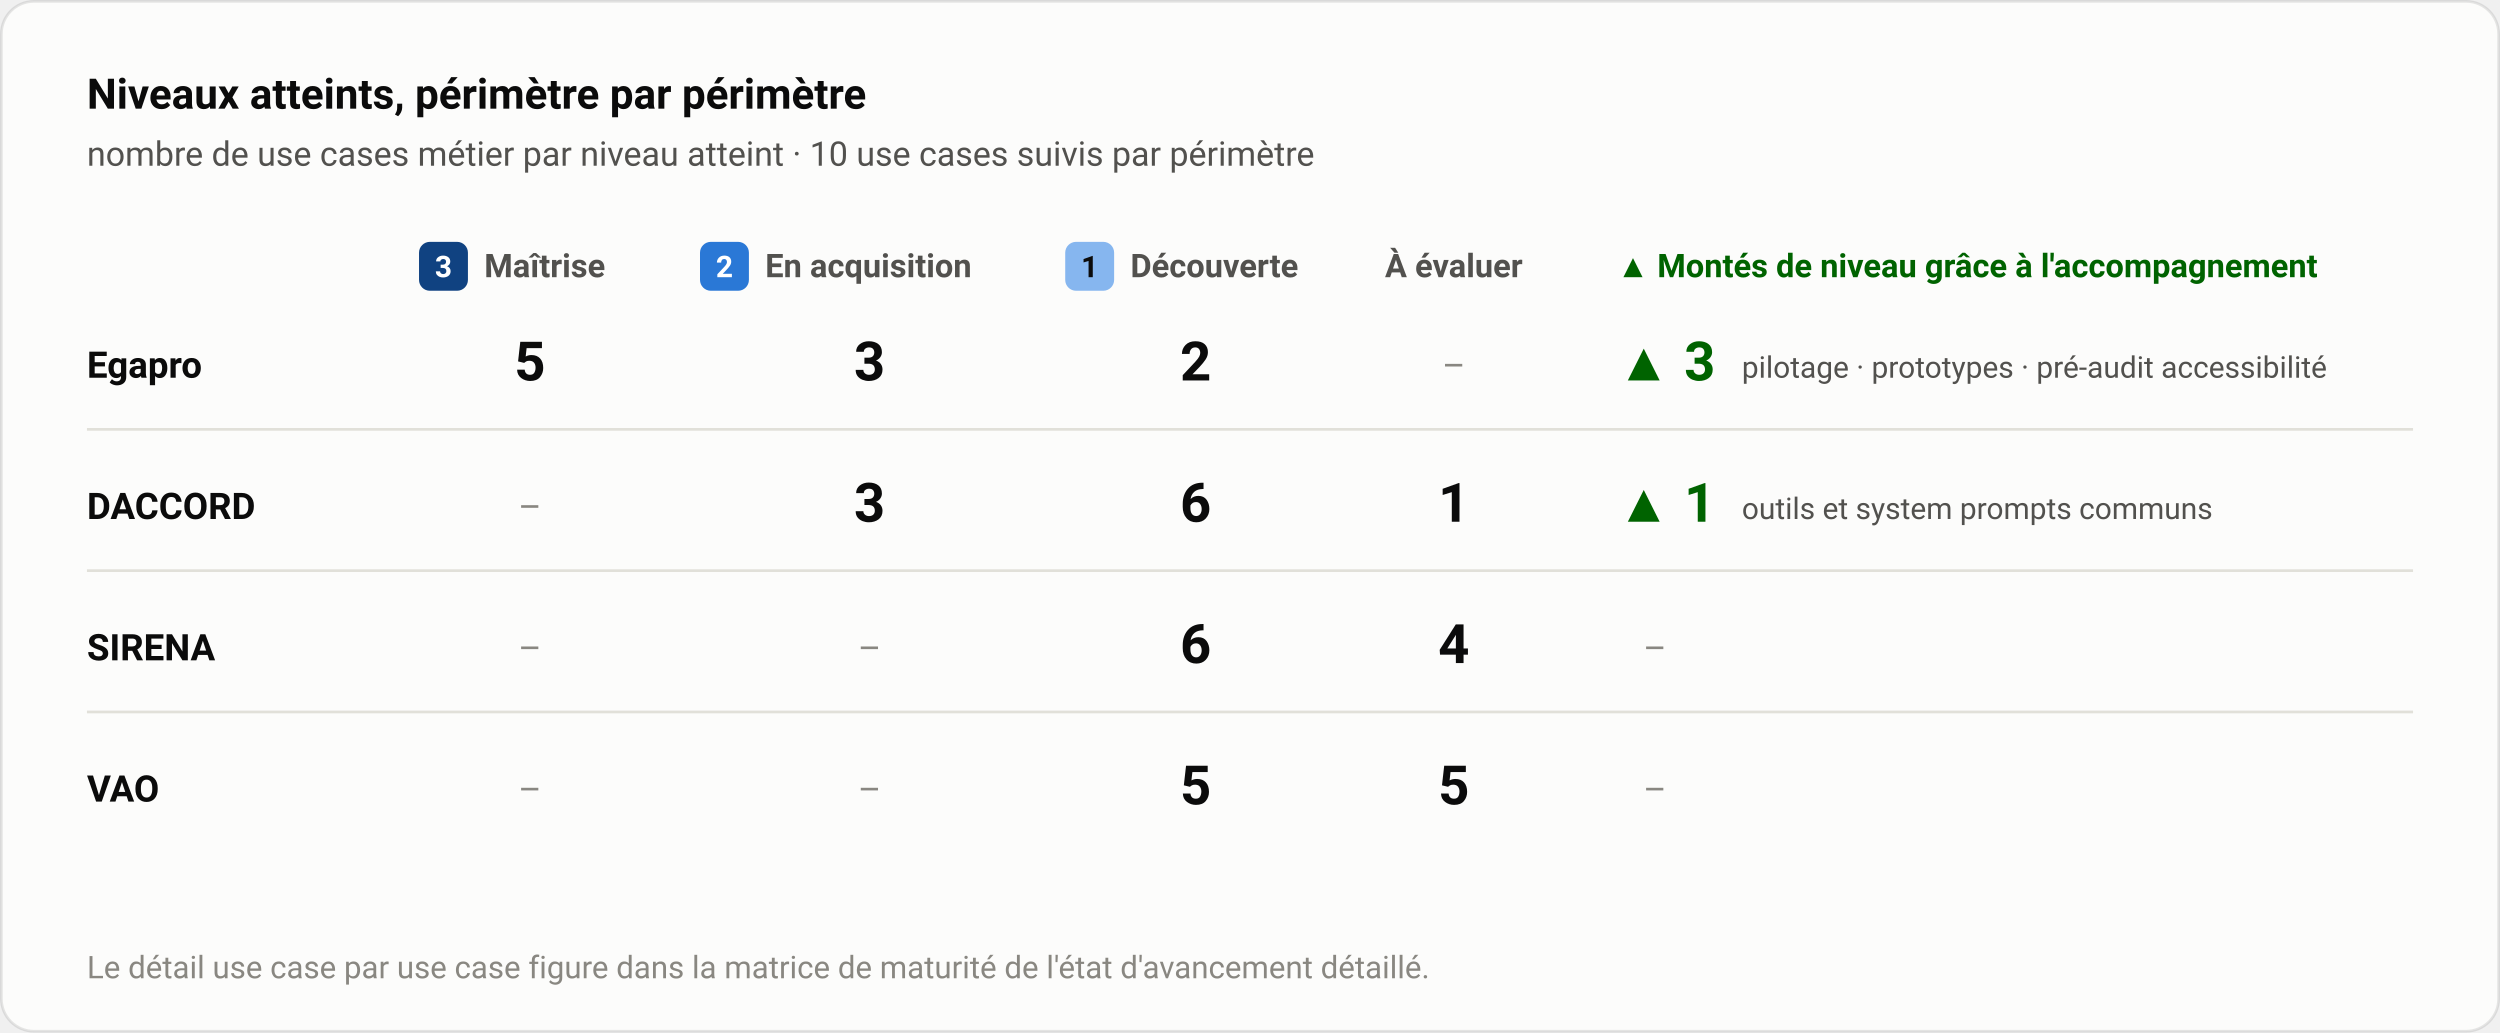
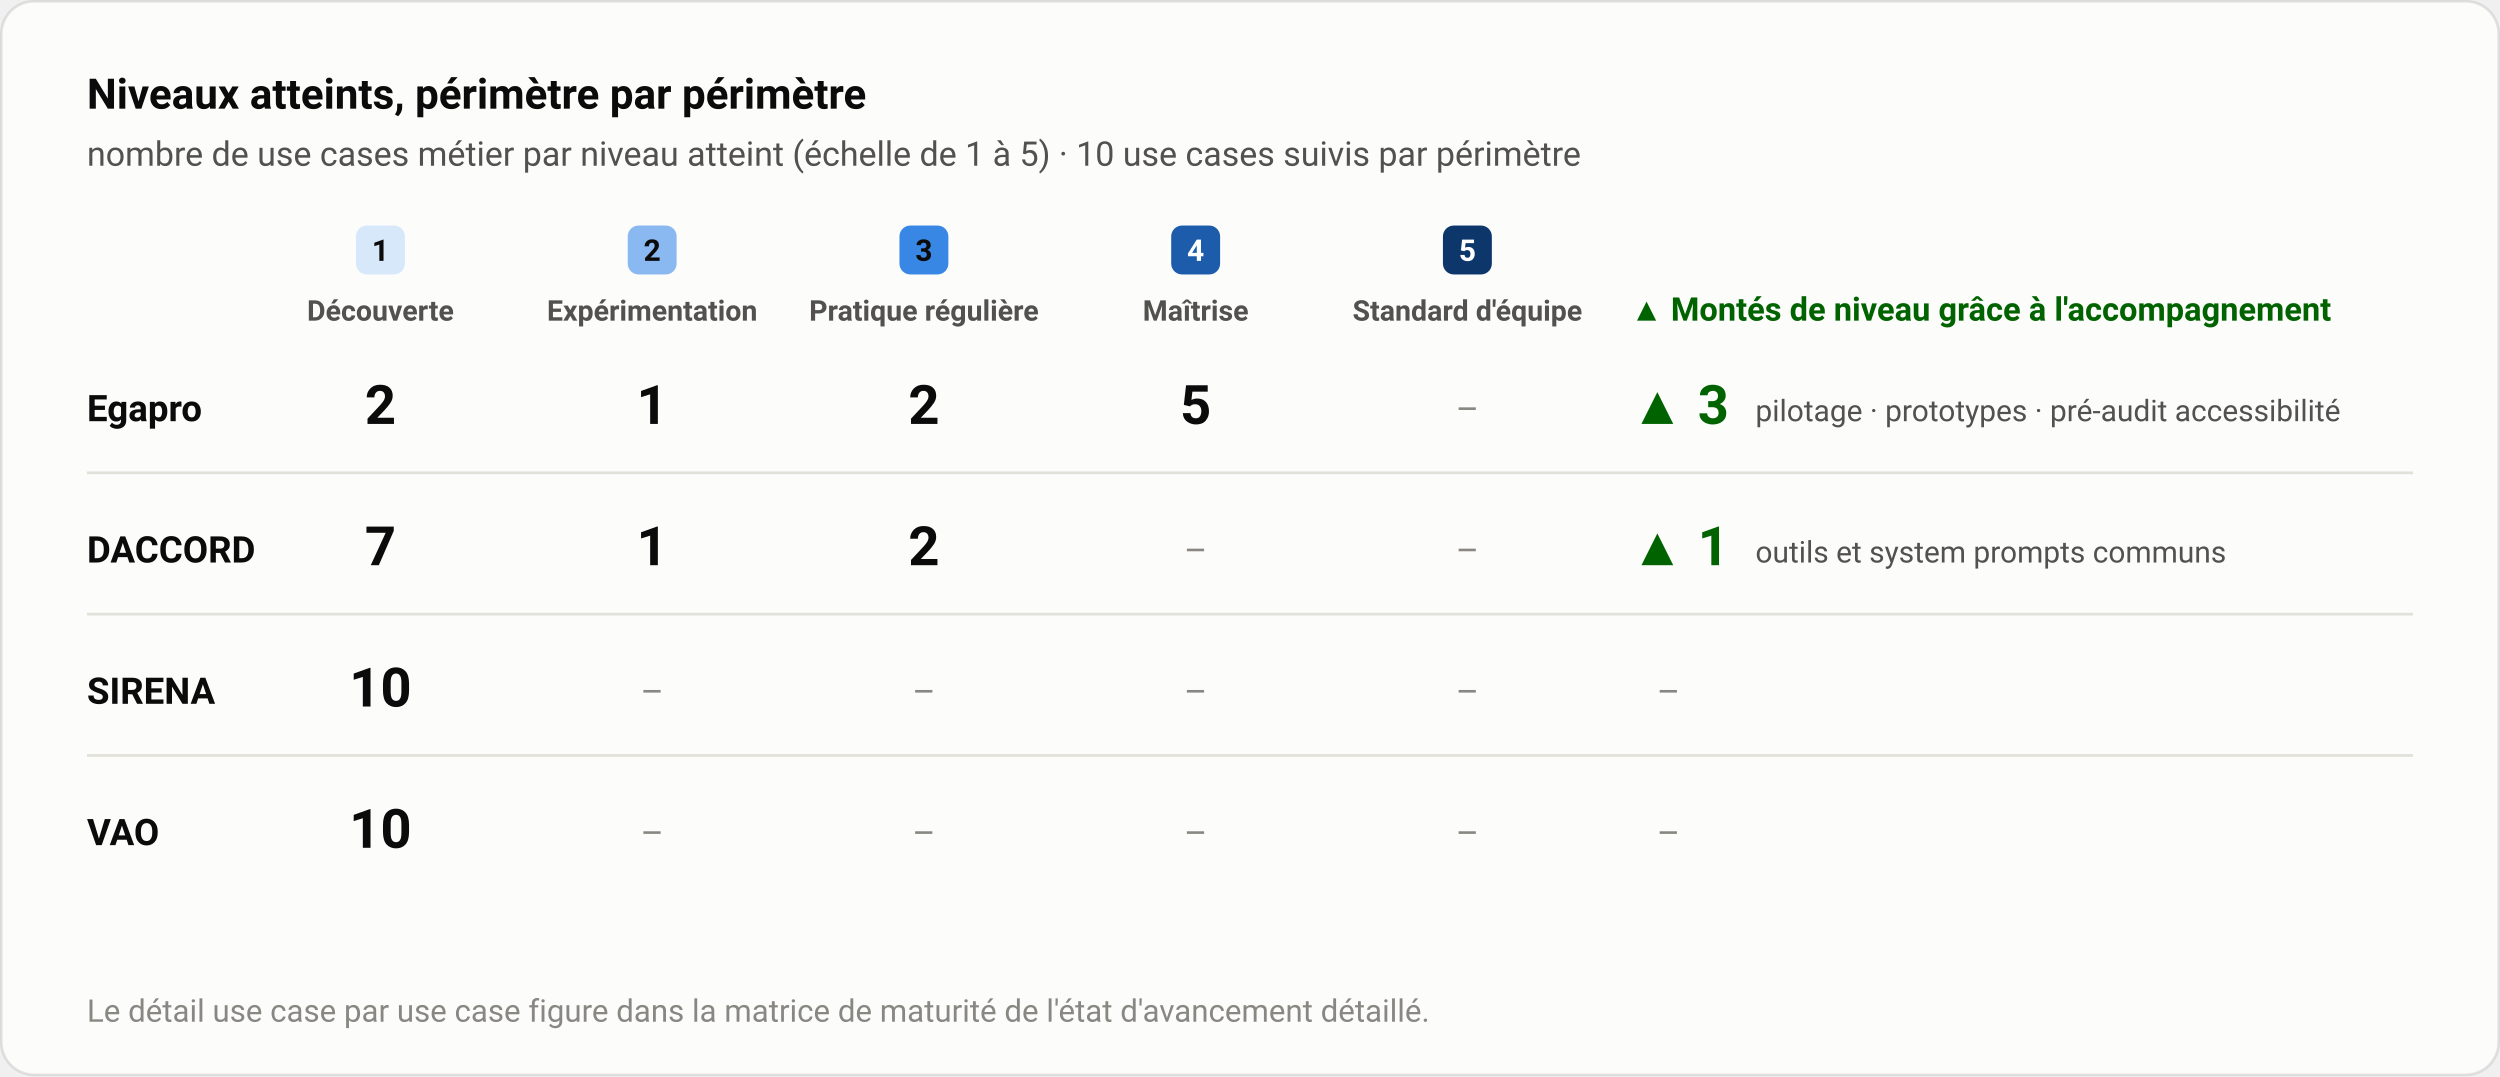
- <svg xmlns="http://www.w3.org/2000/svg" width="920" height="380" viewBox="0 0 920 380" font-family="-apple-system,'Segoe UI',system-ui,Roboto,'Helvetica Neue',Arial,sans-serif">
-   <rect x="0.5" y="0.5" width="919" height="379" rx="12" fill="#fcfcfb" stroke="rgba(11,11,11,0.10)" />
+ <svg xmlns="http://www.w3.org/2000/svg" width="920" height="396" viewBox="0 0 920 396" font-family="-apple-system,'Segoe UI',system-ui,Roboto,'Helvetica Neue',Arial,sans-serif">
+   <rect x="0.5" y="0.5" width="919" height="395" rx="12" fill="#fcfcfb" stroke="rgba(11,11,11,0.10)" />
  <text x="32" y="40" font-size="15.5" fill="#0b0b0b" font-weight="600" text-anchor="start">Niveaux atteints, périmètre par périmètre</text>
-   <text x="32" y="61" font-size="12.5" fill="#52514e" font-weight="normal" text-anchor="start">nombre de use cases métier par niveau atteint · 10 use cases suivis par périmètre</text>
-   <rect x="154.2" y="89" width="18" height="18" rx="4" fill="#104281" />
-   <text x="163.2" y="102" font-size="11" fill="#ffffff" font-weight="600" text-anchor="middle">3</text>
-   <text x="178.2" y="102" font-size="12" fill="#52514e" font-weight="600" text-anchor="start">Maîtrise</text>
-   <rect x="257.6" y="89" width="18" height="18" rx="4" fill="#2a78d6" />
-   <text x="266.6" y="102" font-size="11" fill="#ffffff" font-weight="600" text-anchor="middle">2</text>
-   <text x="281.6" y="102" font-size="12" fill="#52514e" font-weight="600" text-anchor="start">En acquisition</text>
-   <rect x="392.0" y="89" width="18" height="18" rx="4" fill="#86b6ef" />
-   <text x="401.0" y="102" font-size="11" fill="#0b0b0b" font-weight="600" text-anchor="middle">1</text>
-   <text x="416.0" y="102" font-size="12" fill="#52514e" font-weight="600" text-anchor="start">Découverte</text>
-   <text x="535" y="102" font-size="12" fill="#52514e" font-weight="600" text-anchor="middle">À évaluer</text>
-   <text x="595" y="102" font-size="12" fill="#006300" font-weight="600" text-anchor="start">▲ Montés de niveau grâce à l'accompagnement</text>
-   <text x="32" y="139" font-size="13.5" fill="#0b0b0b" font-weight="600" text-anchor="start">Egapro</text>
-   <text x="195" y="140" font-size="20" fill="#0b0b0b" font-weight="600" text-anchor="middle" font-variant-numeric="tabular-nums">5</text>
-   <text x="320" y="140" font-size="20" fill="#0b0b0b" font-weight="600" text-anchor="middle" font-variant-numeric="tabular-nums">3</text>
-   <text x="440" y="140" font-size="20" fill="#0b0b0b" font-weight="600" text-anchor="middle" font-variant-numeric="tabular-nums">2</text>
-   <text x="535" y="139" font-size="13" fill="#898781" font-weight="normal" text-anchor="middle">–</text>
-   <text x="595" y="140" font-size="20" fill="#006300" font-weight="600" text-anchor="start" font-variant-numeric="tabular-nums">▲ 3</text>
-   <text x="641" y="139" font-size="11" fill="#52514e" font-weight="normal" text-anchor="start">pilotage · prototypes · pré-audit accessibilité</text>
-   <line x1="32" y1="158" x2="888" y2="158" stroke="#e1e0d9" stroke-width="1" />
-   <text x="32" y="191" font-size="13.5" fill="#0b0b0b" font-weight="600" text-anchor="start">DACCORD</text>
-   <text x="195" y="191" font-size="13" fill="#898781" font-weight="normal" text-anchor="middle">–</text>
-   <text x="320" y="192" font-size="20" fill="#0b0b0b" font-weight="600" text-anchor="middle" font-variant-numeric="tabular-nums">3</text>
-   <text x="440" y="192" font-size="20" fill="#0b0b0b" font-weight="600" text-anchor="middle" font-variant-numeric="tabular-nums">6</text>
-   <text x="535" y="192" font-size="20" fill="#0b0b0b" font-weight="600" text-anchor="middle" font-variant-numeric="tabular-nums">1</text>
-   <text x="595" y="192" font-size="20" fill="#006300" font-weight="600" text-anchor="start" font-variant-numeric="tabular-nums">▲ 1</text>
-   <text x="641" y="191" font-size="11" fill="#52514e" font-weight="normal" text-anchor="start">outils et system prompts communs</text>
-   <line x1="32" y1="210" x2="888" y2="210" stroke="#e1e0d9" stroke-width="1" />
-   <text x="32" y="243" font-size="13.5" fill="#0b0b0b" font-weight="600" text-anchor="start">SIRENA</text>
-   <text x="195" y="243" font-size="13" fill="#898781" font-weight="normal" text-anchor="middle">–</text>
-   <text x="320" y="243" font-size="13" fill="#898781" font-weight="normal" text-anchor="middle">–</text>
-   <text x="440" y="244" font-size="20" fill="#0b0b0b" font-weight="600" text-anchor="middle" font-variant-numeric="tabular-nums">6</text>
-   <text x="535" y="244" font-size="20" fill="#0b0b0b" font-weight="600" text-anchor="middle" font-variant-numeric="tabular-nums">4</text>
-   <text x="609" y="243" font-size="13" fill="#898781" font-weight="normal" text-anchor="middle">–</text>
-   <line x1="32" y1="262" x2="888" y2="262" stroke="#e1e0d9" stroke-width="1" />
-   <text x="32" y="295" font-size="13.5" fill="#0b0b0b" font-weight="600" text-anchor="start">VAO</text>
-   <text x="195" y="295" font-size="13" fill="#898781" font-weight="normal" text-anchor="middle">–</text>
-   <text x="320" y="295" font-size="13" fill="#898781" font-weight="normal" text-anchor="middle">–</text>
-   <text x="440" y="296" font-size="20" fill="#0b0b0b" font-weight="600" text-anchor="middle" font-variant-numeric="tabular-nums">5</text>
-   <text x="535" y="296" font-size="20" fill="#0b0b0b" font-weight="600" text-anchor="middle" font-variant-numeric="tabular-nums">5</text>
-   <text x="609" y="295" font-size="13" fill="#898781" font-weight="normal" text-anchor="middle">–</text>
-   <text x="32" y="360" font-size="11.5" fill="#898781" font-weight="normal" text-anchor="start">Le détail use case par use case figure dans la matrice de maturité de l'état d'avancement détaillé.</text>
+   <text x="32" y="61" font-size="12.5" fill="#52514e" font-weight="normal" text-anchor="start">nombre de use cases métier par niveau atteint (échelle de 1 à 5) · 10 use cases suivis par périmètre</text>
+   <rect x="131" y="83" width="18" height="18" rx="4" fill="#d8e8fb" />
+   <text x="140" y="96" font-size="11" fill="#0b0b0b" font-weight="600" text-anchor="middle">1</text>
+   <text x="140" y="118" font-size="10.5" fill="#52514e" font-weight="600" text-anchor="middle">Découverte</text>
+   <rect x="231" y="83" width="18" height="18" rx="4" fill="#8ab8f0" />
+   <text x="240" y="96" font-size="11" fill="#0b0b0b" font-weight="600" text-anchor="middle">2</text>
+   <text x="240" y="118" font-size="10.5" fill="#52514e" font-weight="600" text-anchor="middle">Expérimentation</text>
+   <rect x="331" y="83" width="18" height="18" rx="4" fill="#3987e5" />
+   <text x="340" y="96" font-size="11" fill="#0b0b0b" font-weight="600" text-anchor="middle">3</text>
+   <text x="340" y="118" font-size="10.5" fill="#52514e" font-weight="600" text-anchor="middle">Pratique régulière</text>
+   <rect x="431" y="83" width="18" height="18" rx="4" fill="#1c5cab" />
+   <text x="440" y="96" font-size="11" fill="#ffffff" font-weight="600" text-anchor="middle">4</text>
+   <text x="440" y="118" font-size="10.5" fill="#52514e" font-weight="600" text-anchor="middle">Maîtrise</text>
+   <rect x="531" y="83" width="18" height="18" rx="4" fill="#0d366b" />
+   <text x="540" y="96" font-size="11" fill="#ffffff" font-weight="600" text-anchor="middle">5</text>
+   <text x="540" y="118" font-size="10.5" fill="#52514e" font-weight="600" text-anchor="middle">Standard d'équipe</text>
+   <text x="600" y="118" font-size="12" fill="#006300" font-weight="600" text-anchor="start">▲ Montés de niveau grâce à l'accompagnement</text>
+   <text x="32" y="155" font-size="13.5" fill="#0b0b0b" font-weight="600" text-anchor="start">Egapro</text>
+   <text x="140" y="156" font-size="20" fill="#0b0b0b" font-weight="600" text-anchor="middle" font-variant-numeric="tabular-nums">2</text>
+   <text x="240" y="156" font-size="20" fill="#0b0b0b" font-weight="600" text-anchor="middle" font-variant-numeric="tabular-nums">1</text>
+   <text x="340" y="156" font-size="20" fill="#0b0b0b" font-weight="600" text-anchor="middle" font-variant-numeric="tabular-nums">2</text>
+   <text x="440" y="156" font-size="20" fill="#0b0b0b" font-weight="600" text-anchor="middle" font-variant-numeric="tabular-nums">5</text>
+   <text x="540" y="155" font-size="13" fill="#898781" font-weight="normal" text-anchor="middle">–</text>
+   <text x="600" y="156" font-size="20" fill="#006300" font-weight="600" text-anchor="start" font-variant-numeric="tabular-nums">▲ 3</text>
+   <text x="646" y="155" font-size="11" fill="#52514e" font-weight="normal" text-anchor="start">pilotage · prototypes · pré-audit accessibilité</text>
+   <line x1="32" y1="174" x2="888" y2="174" stroke="#e1e0d9" stroke-width="1" />
+   <text x="32" y="207" font-size="13.5" fill="#0b0b0b" font-weight="600" text-anchor="start">DACCORD</text>
+   <text x="140" y="208" font-size="20" fill="#0b0b0b" font-weight="600" text-anchor="middle" font-variant-numeric="tabular-nums">7</text>
+   <text x="240" y="208" font-size="20" fill="#0b0b0b" font-weight="600" text-anchor="middle" font-variant-numeric="tabular-nums">1</text>
+   <text x="340" y="208" font-size="20" fill="#0b0b0b" font-weight="600" text-anchor="middle" font-variant-numeric="tabular-nums">2</text>
+   <text x="440" y="207" font-size="13" fill="#898781" font-weight="normal" text-anchor="middle">–</text>
+   <text x="540" y="207" font-size="13" fill="#898781" font-weight="normal" text-anchor="middle">–</text>
+   <text x="600" y="208" font-size="20" fill="#006300" font-weight="600" text-anchor="start" font-variant-numeric="tabular-nums">▲ 1</text>
+   <text x="646" y="207" font-size="11" fill="#52514e" font-weight="normal" text-anchor="start">outils et system prompts communs</text>
+   <line x1="32" y1="226" x2="888" y2="226" stroke="#e1e0d9" stroke-width="1" />
+   <text x="32" y="259" font-size="13.5" fill="#0b0b0b" font-weight="600" text-anchor="start">SIRENA</text>
+   <text x="140" y="260" font-size="20" fill="#0b0b0b" font-weight="600" text-anchor="middle" font-variant-numeric="tabular-nums">10</text>
+   <text x="240" y="259" font-size="13" fill="#898781" font-weight="normal" text-anchor="middle">–</text>
+   <text x="340" y="259" font-size="13" fill="#898781" font-weight="normal" text-anchor="middle">–</text>
+   <text x="440" y="259" font-size="13" fill="#898781" font-weight="normal" text-anchor="middle">–</text>
+   <text x="540" y="259" font-size="13" fill="#898781" font-weight="normal" text-anchor="middle">–</text>
+   <text x="614" y="259" font-size="13" fill="#898781" font-weight="normal" text-anchor="middle">–</text>
+   <line x1="32" y1="278" x2="888" y2="278" stroke="#e1e0d9" stroke-width="1" />
+   <text x="32" y="311" font-size="13.5" fill="#0b0b0b" font-weight="600" text-anchor="start">VAO</text>
+   <text x="140" y="312" font-size="20" fill="#0b0b0b" font-weight="600" text-anchor="middle" font-variant-numeric="tabular-nums">10</text>
+   <text x="240" y="311" font-size="13" fill="#898781" font-weight="normal" text-anchor="middle">–</text>
+   <text x="340" y="311" font-size="13" fill="#898781" font-weight="normal" text-anchor="middle">–</text>
+   <text x="440" y="311" font-size="13" fill="#898781" font-weight="normal" text-anchor="middle">–</text>
+   <text x="540" y="311" font-size="13" fill="#898781" font-weight="normal" text-anchor="middle">–</text>
+   <text x="614" y="311" font-size="13" fill="#898781" font-weight="normal" text-anchor="middle">–</text>
+   <text x="32" y="376" font-size="11.5" fill="#898781" font-weight="normal" text-anchor="start">Le détail use case par use case figure dans la matrice de maturité de l'état d'avancement détaillé.</text>
</svg>
